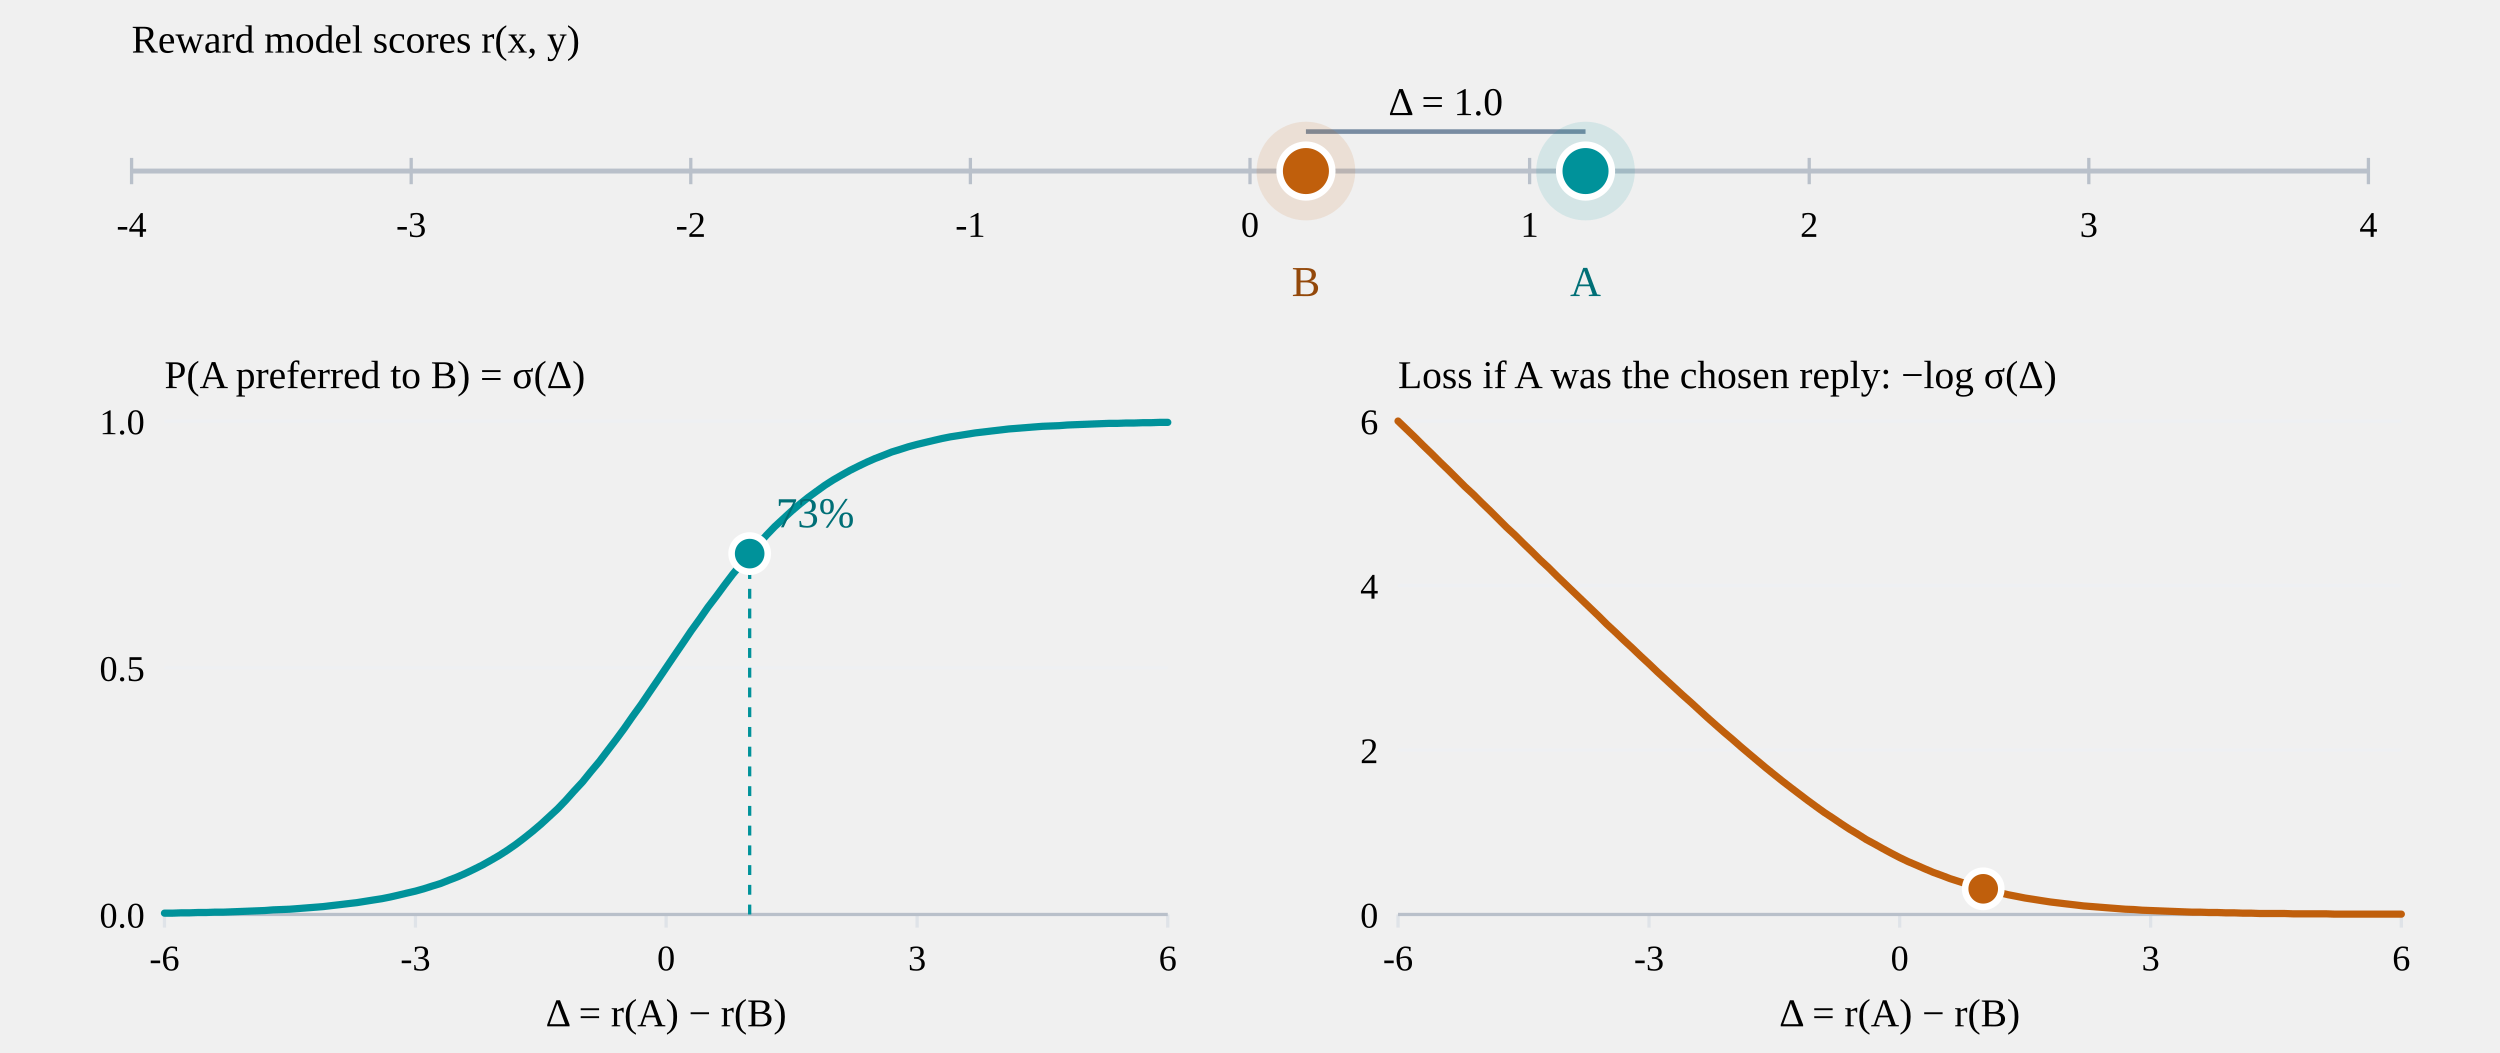
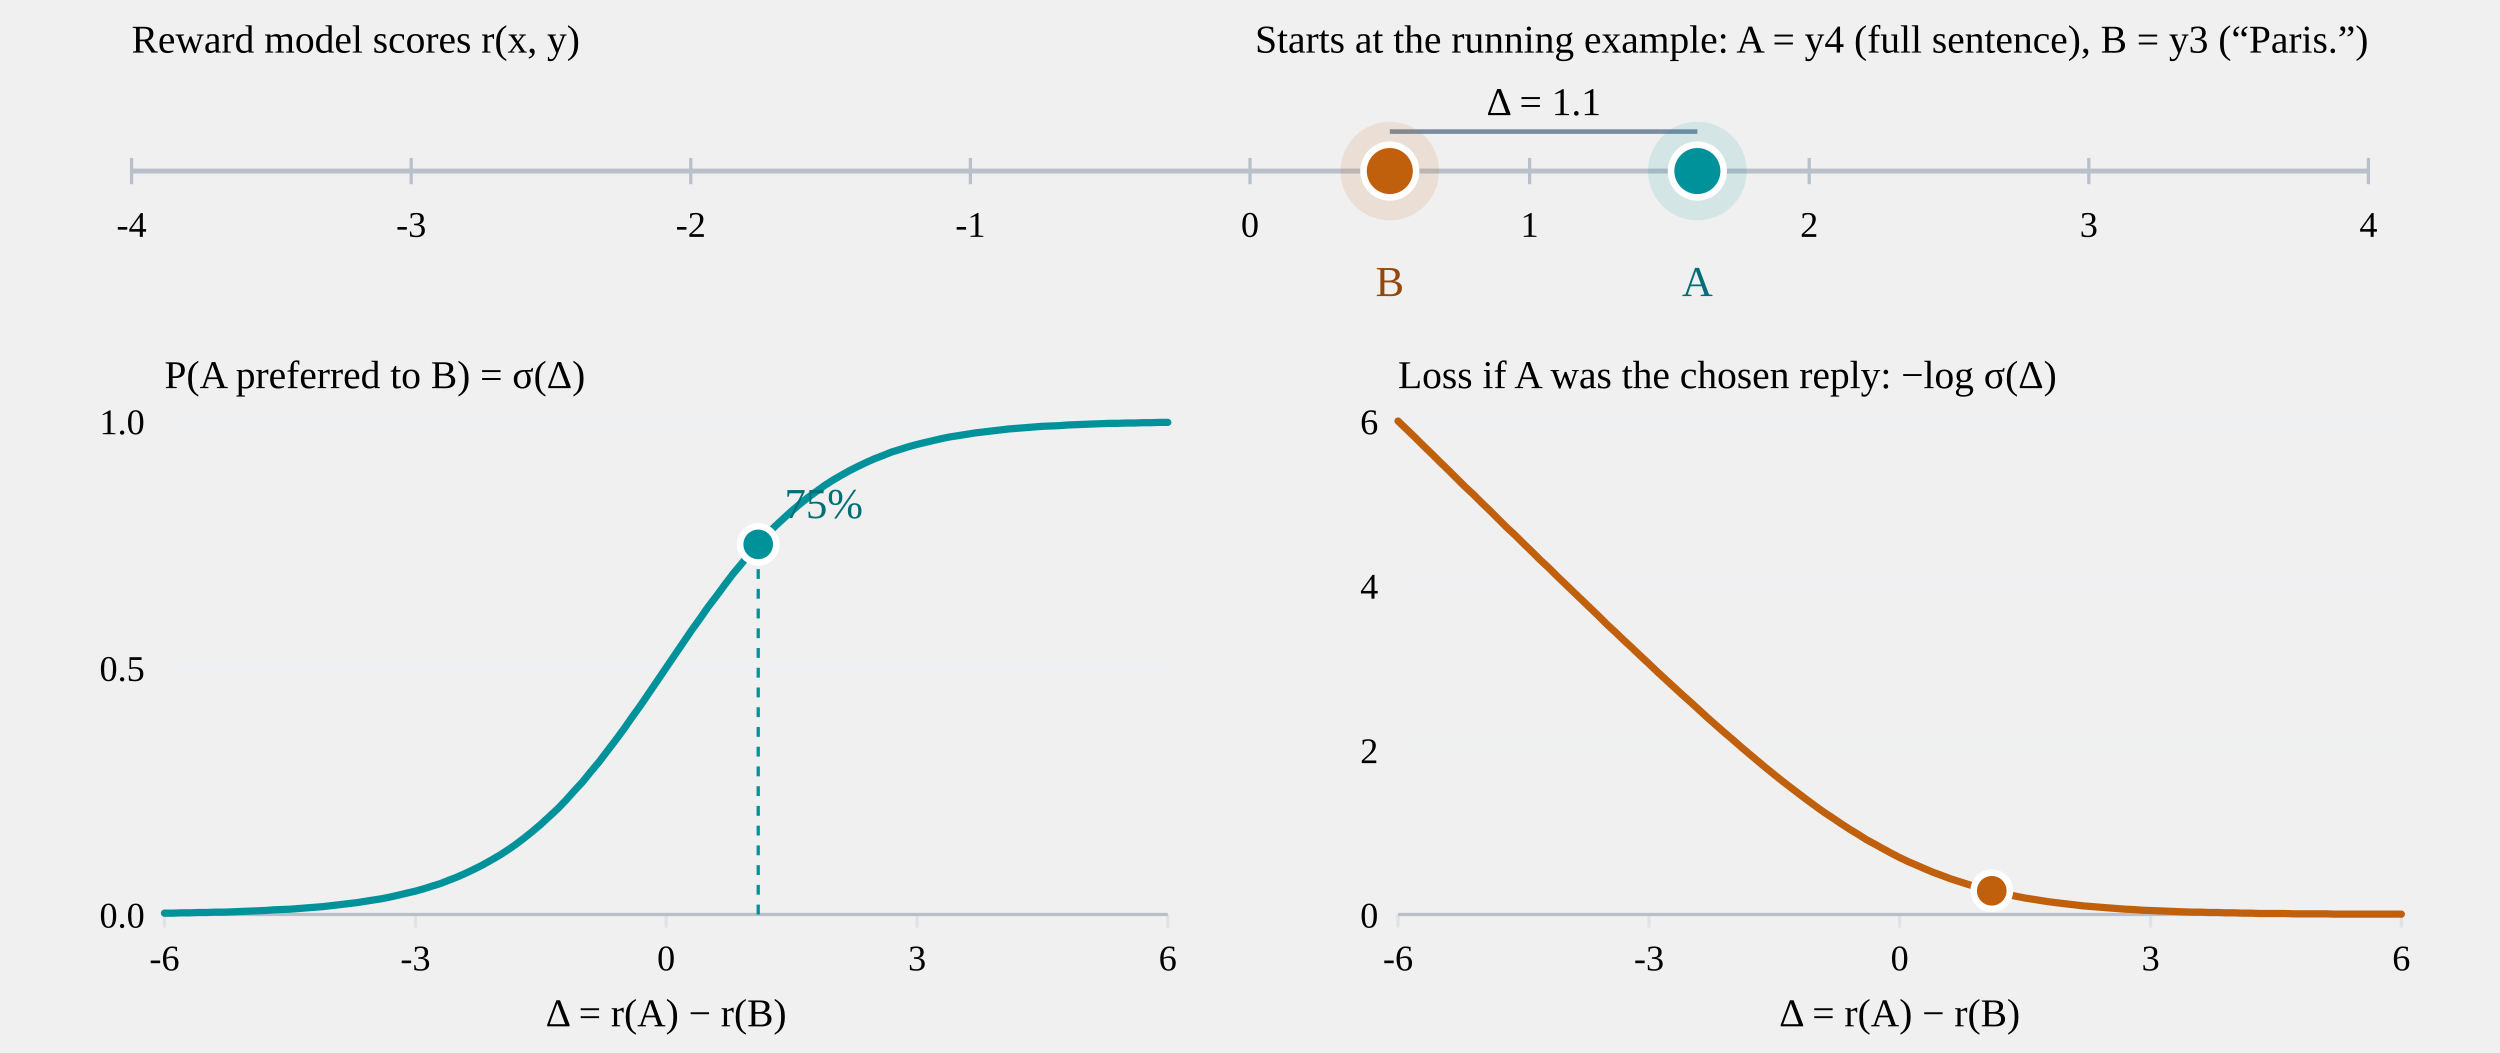
<svg xmlns="http://www.w3.org/2000/svg" viewBox="0 0 760 320" class="pt-svg" role="img" aria-label="Bradley–Terry model: probability that reply A is preferred, as a sigmoid of the reward gap, and the corresponding loss.">
  <text class="pf-t pf-m" x="40" y="16" font-size="12">Reward model scores <tspan class="pf-x">r</tspan>(<tspan class="pf-x">x</tspan>, <tspan class="pf-x">y</tspan>)</text>
+   <text class="pf-t pf-m" x="720" y="16" font-size="12" text-anchor="end">Starts at the running example: A = y4 (full sentence), B = y3 (“Paris.”)</text>
  <line x1="40" y1="52" x2="720" y2="52" stroke="#b9c0ca" stroke-width="1.5" />
  <line x1="40" y1="48" x2="40" y2="56" stroke="#b9c0ca" stroke-width="1" />
  <text class="pf-t pf-m" x="40" y="72" font-size="11" text-anchor="middle">-4</text>
  <line x1="125" y1="48" x2="125" y2="56" stroke="#b9c0ca" stroke-width="1" />
  <text class="pf-t pf-m" x="125" y="72" font-size="11" text-anchor="middle">-3</text>
  <line x1="210" y1="48" x2="210" y2="56" stroke="#b9c0ca" stroke-width="1" />
  <text class="pf-t pf-m" x="210" y="72" font-size="11" text-anchor="middle">-2</text>
  <line x1="295" y1="48" x2="295" y2="56" stroke="#b9c0ca" stroke-width="1" />
  <text class="pf-t pf-m" x="295" y="72" font-size="11" text-anchor="middle">-1</text>
  <line x1="380" y1="48" x2="380" y2="56" stroke="#b9c0ca" stroke-width="1" />
  <text class="pf-t pf-m" x="380" y="72" font-size="11" text-anchor="middle">0</text>
  <line x1="465" y1="48" x2="465" y2="56" stroke="#b9c0ca" stroke-width="1" />
  <text class="pf-t pf-m" x="465" y="72" font-size="11" text-anchor="middle">1</text>
  <line x1="550" y1="48" x2="550" y2="56" stroke="#b9c0ca" stroke-width="1" />
  <text class="pf-t pf-m" x="550" y="72" font-size="11" text-anchor="middle">2</text>
  <line x1="635" y1="48" x2="635" y2="56" stroke="#b9c0ca" stroke-width="1" />
  <text class="pf-t pf-m" x="635" y="72" font-size="11" text-anchor="middle">3</text>
  <line x1="720" y1="48" x2="720" y2="56" stroke="#b9c0ca" stroke-width="1" />
  <text class="pf-t pf-m" x="720" y="72" font-size="11" text-anchor="middle">4</text>
-   <line x1="397" y1="40" x2="482" y2="40" stroke="#183b63" stroke-width="1.4" opacity=".55" />
-   <text class="pf-t" x="439.5" y="35" font-size="12" text-anchor="middle">Δ = 1.0</text>
+   <line x1="422.5" y1="40" x2="516" y2="40" stroke="#183b63" stroke-width="1.4" opacity=".55" />
+   <text class="pf-t" x="469.3" y="35" font-size="12" text-anchor="middle">Δ = 1.1</text>
  <g class="pt-handle" data-h="b">
-     <circle cx="397" cy="52" r="15" fill="#c05f0c" fill-opacity=".12" />
-     <circle cx="397" cy="52" r="8" fill="#c05f0c" stroke="#fff" stroke-width="2" />
-     <text class="pf-t pf-strong" x="397" y="90" font-size="13" text-anchor="middle" style="fill:#93480a">B</text>
+     <circle cx="422.5" cy="52" r="15" fill="#c05f0c" fill-opacity=".12" />
+     <circle cx="422.5" cy="52" r="8" fill="#c05f0c" stroke="#fff" stroke-width="2" />
+     <text class="pf-t pf-strong" x="422.5" y="90" font-size="13" text-anchor="middle" style="fill:#93480a">B</text>
  </g>
  <g class="pt-handle" data-h="a">
-     <circle cx="482" cy="52" r="15" fill="#00929a" fill-opacity=".12" />
-     <circle cx="482" cy="52" r="8" fill="#00929a" stroke="#fff" stroke-width="2" />
-     <text class="pf-t pf-strong" x="482" y="90" font-size="13" text-anchor="middle" style="fill:#006f76">A</text>
+     <circle cx="516" cy="52" r="15" fill="#00929a" fill-opacity=".12" />
+     <circle cx="516" cy="52" r="8" fill="#00929a" stroke="#fff" stroke-width="2" />
+     <text class="pf-t pf-strong" x="516" y="90" font-size="13" text-anchor="middle" style="fill:#006f76">A</text>
  </g>
  <line x1="50" y1="278" x2="355" y2="278" stroke="#eef0f3" stroke-width="1" />
  <text class="pf-t pf-m" x="44" y="282" font-size="11" text-anchor="end">0.0</text>
  <line x1="50" y1="203" x2="355" y2="203" stroke="#eef0f3" stroke-width="1" />
  <text class="pf-t pf-m" x="44" y="207" font-size="11" text-anchor="end">0.5</text>
  <line x1="50" y1="128" x2="355" y2="128" stroke="#eef0f3" stroke-width="1" />
  <text class="pf-t pf-m" x="44" y="132" font-size="11" text-anchor="end">1.0</text>
  <line x1="50" y1="278" x2="50" y2="282" stroke="#dfe3e8" stroke-width="1" />
  <text class="pf-t pf-m" x="50" y="295" font-size="11" text-anchor="middle">-6</text>
  <line x1="126.3" y1="278" x2="126.3" y2="282" stroke="#dfe3e8" stroke-width="1" />
  <text class="pf-t pf-m" x="126.3" y="295" font-size="11" text-anchor="middle">-3</text>
  <line x1="202.5" y1="278" x2="202.5" y2="282" stroke="#dfe3e8" stroke-width="1" />
  <text class="pf-t pf-m" x="202.5" y="295" font-size="11" text-anchor="middle">0</text>
  <line x1="278.8" y1="278" x2="278.8" y2="282" stroke="#dfe3e8" stroke-width="1" />
  <text class="pf-t pf-m" x="278.8" y="295" font-size="11" text-anchor="middle">3</text>
  <line x1="355" y1="278" x2="355" y2="282" stroke="#dfe3e8" stroke-width="1" />
  <text class="pf-t pf-m" x="355" y="295" font-size="11" text-anchor="middle">6</text>
  <line x1="50" y1="278" x2="355" y2="278" stroke="#b9c0ca" stroke-width="1" />
  <text class="pf-t" x="202.5" y="312" font-size="12" text-anchor="middle">Δ = r(A) − r(B)</text>
  <text class="pf-t" x="50" y="118" font-size="12">P(A preferred to B) = σ(Δ)</text>
  <path d="M50,277.6L52.5,277.6L55.1,277.5L57.6,277.5L60.2,277.4L62.7,277.4L65.2,277.3L67.8,277.3L70.3,277.2L72.9,277.1L75.4,277L78,276.9L80.5,276.8L83,276.6L85.6,276.5L88.1,276.4L90.7,276.2L93.2,276L95.8,275.8L98.3,275.6L100.8,275.3L103.4,275L105.9,274.7L108.5,274.4L111,274L113.5,273.6L116.1,273.2L118.6,272.7L121.2,272.1L123.7,271.5L126.3,270.9L128.8,270.2L131.3,269.4L133.9,268.6L136.4,267.6L139,266.6L141.5,265.5L144,264.3L146.6,263L149.1,261.6L151.7,260.1L154.2,258.5L156.8,256.7L159.3,254.8L161.8,252.8L164.4,250.6L166.9,248.3L169.5,245.9L172,243.3L174.5,240.5L177.1,237.7L179.6,234.6L182.2,231.5L184.7,228.2L187.3,224.8L189.8,221.4L192.3,217.8L194.9,214.2L197.4,210.5L200,206.7L202.5,203L205,199.3L207.6,195.5L210.1,191.8L212.7,188.2L215.2,184.6L217.8,181.2L220.3,177.8L222.8,174.5L225.4,171.4L227.9,168.3L230.5,165.5L233,162.7L235.5,160.1L238.1,157.7L240.6,155.4L243.2,153.2L245.7,151.2L248.3,149.3L250.8,147.5L253.3,145.9L255.9,144.4L258.4,143L261,141.7L263.5,140.5L266,139.4L268.6,138.4L271.1,137.4L273.7,136.6L276.2,135.8L278.8,135.1L281.3,134.5L283.8,133.9L286.4,133.3L288.9,132.8L291.5,132.4L294,132L296.5,131.6L299.1,131.3L301.6,131L304.2,130.7L306.7,130.4L309.3,130.2L311.8,130L314.3,129.8L316.9,129.6L319.4,129.5L322,129.4L324.5,129.2L327,129.1L329.6,129L332.1,128.9L334.7,128.8L337.2,128.7L339.8,128.7L342.3,128.6L344.8,128.6L347.4,128.5L349.9,128.5L352.5,128.4L355,128.4" fill="none" stroke="#00929a" stroke-width="2.2" stroke-linejoin="round" stroke-linecap="round" />
-   <line x1="227.9" y1="278" x2="227.9" y2="168.3" stroke="#00929a" stroke-width="1" stroke-dasharray="3 3" />
-   <circle cx="227.9" cy="168.3" r="5.5" fill="#00929a" stroke="#fff" stroke-width="2" />
-   <text class="pf-t pf-strong" x="235.9" y="160.3" font-size="13" style="fill:#006f76">73%</text>
+   <line x1="230.5" y1="278" x2="230.5" y2="165.5" stroke="#00929a" stroke-width="1" stroke-dasharray="3 3" />
+   <circle cx="230.5" cy="165.5" r="5.5" fill="#00929a" stroke="#fff" stroke-width="2" />
+   <text class="pf-t pf-strong" x="238.5" y="157.5" font-size="13" style="fill:#006f76">75%</text>
  <line x1="425" y1="278" x2="730" y2="278" stroke="#eef0f3" stroke-width="1" />
  <text class="pf-t pf-m" x="419" y="282" font-size="11" text-anchor="end">0</text>
  <line x1="425" y1="228" x2="730" y2="228" stroke="#eef0f3" stroke-width="1" />
  <text class="pf-t pf-m" x="419" y="232" font-size="11" text-anchor="end">2</text>
  <line x1="425" y1="178" x2="730" y2="178" stroke="#eef0f3" stroke-width="1" />
  <text class="pf-t pf-m" x="419" y="182" font-size="11" text-anchor="end">4</text>
  <line x1="425" y1="128" x2="730" y2="128" stroke="#eef0f3" stroke-width="1" />
  <text class="pf-t pf-m" x="419" y="132" font-size="11" text-anchor="end">6</text>
  <line x1="425" y1="278" x2="425" y2="282" stroke="#dfe3e8" stroke-width="1" />
  <text class="pf-t pf-m" x="425" y="295" font-size="11" text-anchor="middle">-6</text>
  <line x1="501.3" y1="278" x2="501.3" y2="282" stroke="#dfe3e8" stroke-width="1" />
  <text class="pf-t pf-m" x="501.3" y="295" font-size="11" text-anchor="middle">-3</text>
  <line x1="577.5" y1="278" x2="577.5" y2="282" stroke="#dfe3e8" stroke-width="1" />
  <text class="pf-t pf-m" x="577.5" y="295" font-size="11" text-anchor="middle">0</text>
  <line x1="653.8" y1="278" x2="653.8" y2="282" stroke="#dfe3e8" stroke-width="1" />
  <text class="pf-t pf-m" x="653.8" y="295" font-size="11" text-anchor="middle">3</text>
  <line x1="730" y1="278" x2="730" y2="282" stroke="#dfe3e8" stroke-width="1" />
  <text class="pf-t pf-m" x="730" y="295" font-size="11" text-anchor="middle">6</text>
  <line x1="425" y1="278" x2="730" y2="278" stroke="#b9c0ca" stroke-width="1" />
  <text class="pf-t" x="577.5" y="312" font-size="12" text-anchor="middle">Δ = r(A) − r(B)</text>
  <text class="pf-t" x="425" y="118" font-size="12">Loss if A was the chosen reply: −log σ(Δ)</text>
  <path d="M425,128L427.5,130.4L430.1,132.9L432.6,135.4L435.2,137.9L437.7,140.4L440.3,142.9L442.8,145.4L445.3,147.9L447.9,150.3L450.4,152.8L453,155.3L455.5,157.8L458,160.3L460.6,162.7L463.1,165.2L465.7,167.7L468.2,170.2L470.8,172.6L473.3,175.1L475.8,177.5L478.4,180L480.9,182.4L483.5,184.9L486,187.3L488.5,189.8L491.1,192.2L493.6,194.6L496.2,197L498.7,199.4L501.3,201.8L503.8,204.2L506.3,206.5L508.9,208.9L511.4,211.2L514,213.5L516.5,215.8L519,218.1L521.6,220.4L524.1,222.6L526.7,224.8L529.2,227L531.8,229.2L534.3,231.3L536.8,233.4L539.4,235.5L541.9,237.5L544.5,239.5L547,241.4L549.5,243.3L552.1,245.2L554.6,247L557.2,248.7L559.7,250.4L562.3,252.1L564.8,253.6L567.3,255.2L569.9,256.6L572.4,258L575,259.4L577.5,260.7L580,261.9L582.6,263L585.1,264.1L587.7,265.2L590.2,266.1L592.8,267.1L595.3,267.9L597.8,268.7L600.4,269.5L602.9,270.2L605.5,270.8L608,271.4L610.5,272L613.1,272.5L615.6,273L618.2,273.4L620.7,273.8L623.3,274.2L625.8,274.5L628.3,274.8L630.9,275.1L633.4,275.4L636,275.6L638.5,275.8L641,276L643.6,276.2L646.1,276.4L648.7,276.5L651.2,276.7L653.8,276.8L656.3,276.9L658.8,277L661.4,277.1L663.9,277.2L666.5,277.3L669,277.3L671.5,277.4L674.1,277.4L676.6,277.5L679.2,277.5L681.7,277.6L684.3,277.6L686.8,277.7L689.3,277.7L691.9,277.7L694.4,277.7L697,277.8L699.5,277.8L702,277.8L704.6,277.8L707.1,277.8L709.7,277.9L712.2,277.9L714.8,277.9L717.3,277.9L719.8,277.9L722.4,277.9L724.9,277.9L727.5,277.9L730,277.9" fill="none" stroke="#c05f0c" stroke-width="2.2" stroke-linejoin="round" stroke-linecap="round" />
-   <circle cx="602.9" cy="270.2" r="5.5" fill="#c05f0c" stroke="#fff" stroke-width="2" />
+   <circle cx="605.5" cy="270.8" r="5.5" fill="#c05f0c" stroke="#fff" stroke-width="2" />
</svg>
